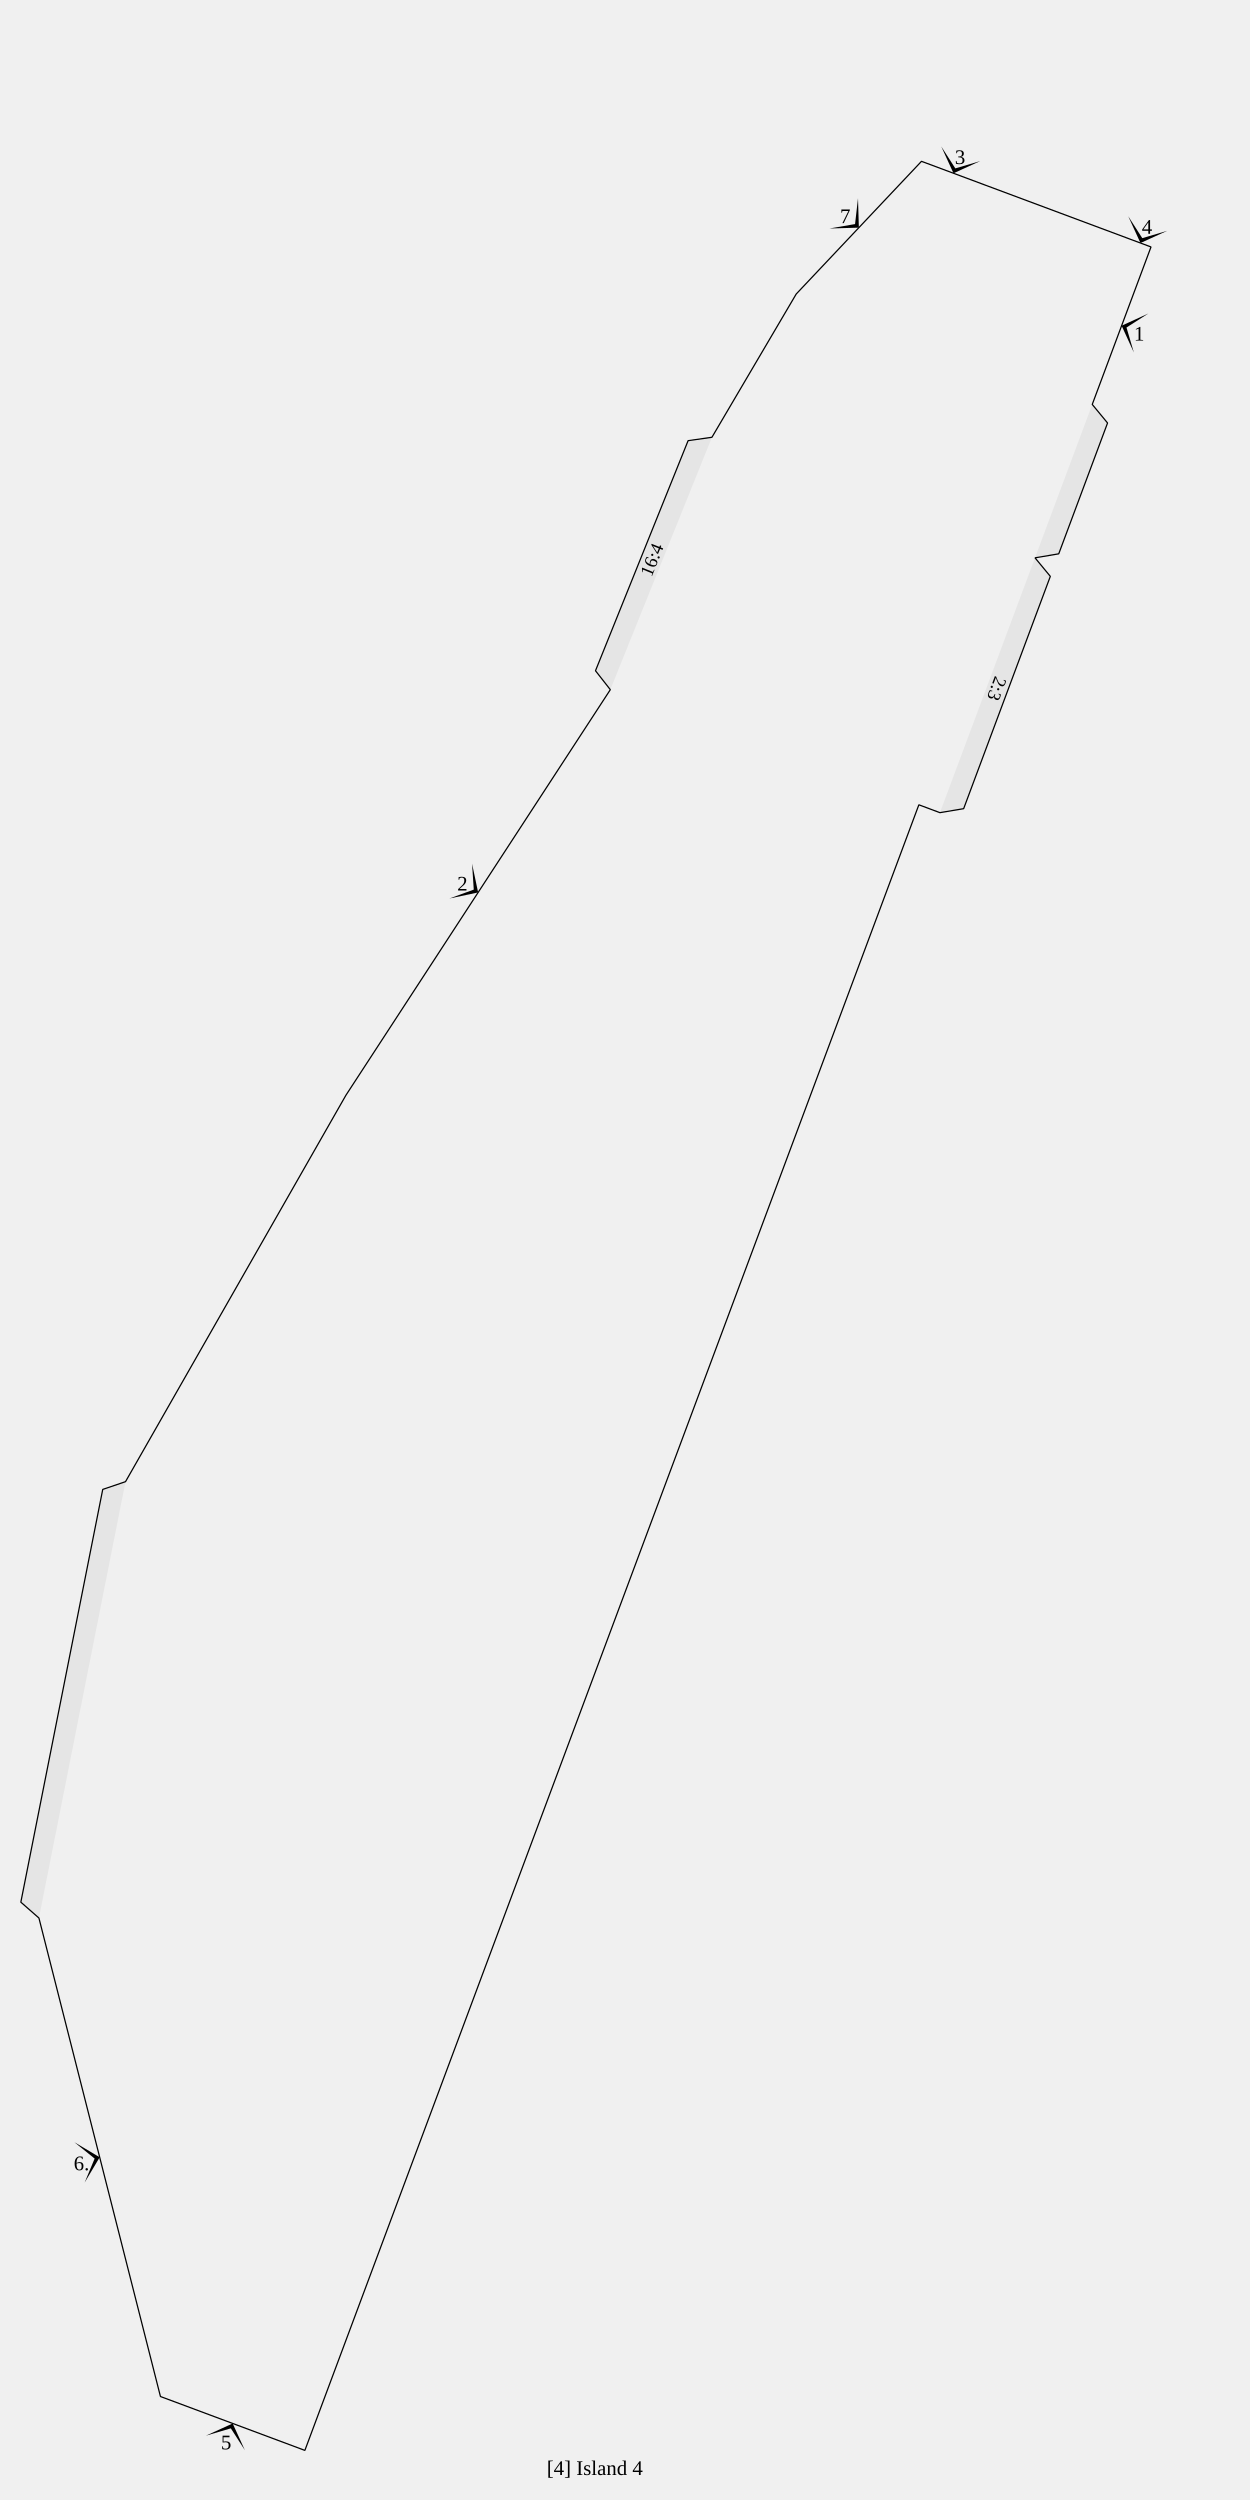
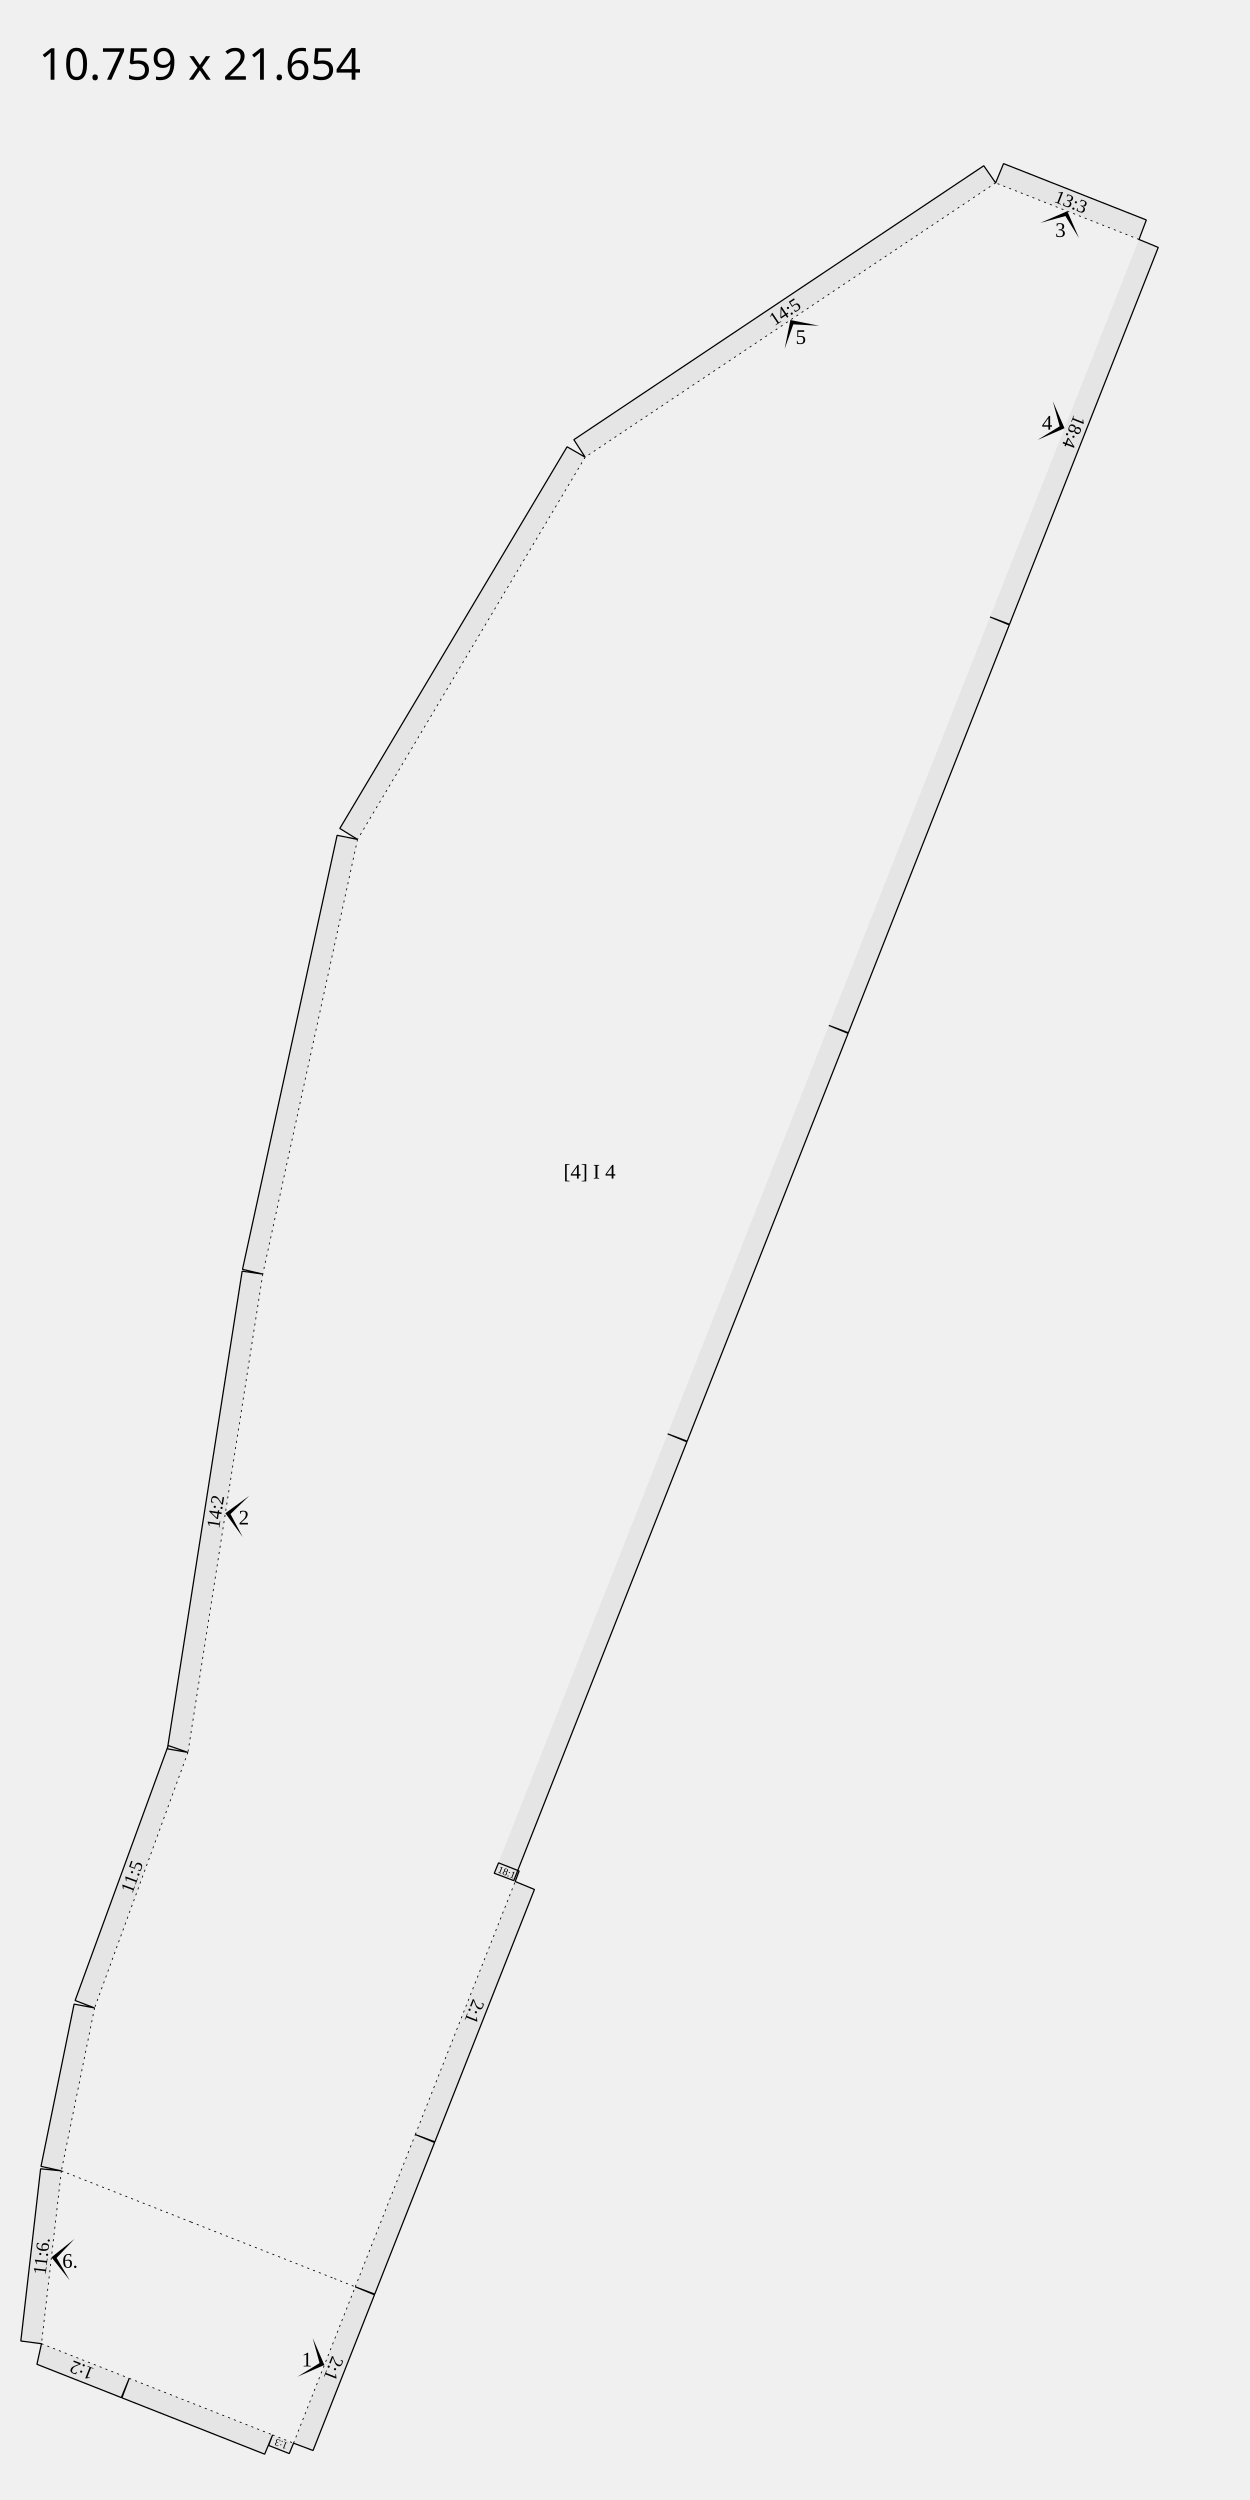
- <svg xmlns="http://www.w3.org/2000/svg" version="1.1" width="300.00mm" height="600.00mm" viewBox="0 0 300.00 600.00">
-   <style type="text/css">
+ <svg xmlns="http://www.w3.org/2000/svg" version="1.1" width="300.00mm" height="600.00mm" viewBox="0 0 300.00 600.00" id="svg2570">
+   <defs id="defs2574">
+     <rect x="71.663" y="35.832" width="596.339" height="58.866" id="rect3397" />
+   </defs>
+   <style type="text/css" id="style2450">
    path {
        fill: none;
        stroke-linecap: butt;
        stroke-linejoin: bevel;
        stroke-dasharray: none;
    }
    path.outer {
        stroke: #000000;
        stroke-dasharray: none;
        stroke-dashoffset: 0;
        stroke-width: 0.3;
        stroke-opacity: 1.0;
    }
    path.convex {
        stroke: #000000;
        stroke-dasharray: 0.50,1.00;
        stroke-dashoffset:0;
        stroke-width:0.2;
        stroke-opacity: 1.0
    }
    path.concave {
        stroke: #000000;
        stroke-dasharray: 1.00,0.50,0.20,0.50;
        stroke-dashoffset: 0;
        stroke-width: 0.2;
        stroke-opacity: 1.0
    }
    path.freestyle {
        stroke: #000000;
        stroke-dasharray: none;
        stroke-dashoffset: 0;
        stroke-width: 0.2;
        stroke-opacity: 1.0
    }
    path.outer_background {
        stroke: #ffffff;
        stroke-opacity: 1.0;
        stroke-width: 0.5
    }
    path.inner_background {
        stroke: #ffffff;
        stroke-opacity: 1.0;
        stroke-width: 0.2
    }
    path.sticker {
        fill: #e5e5e5;
        stroke: none;
        fill-opacity: 1.0;
    }
    path.arrow {
        fill: #000000;
    }
    text {
        font-style: normal;
        fill: #000000;
        fill-opacity: 1.0;
        stroke: none;
    }
    text, tspan {
        text-anchor:middle;
    }
    </style>
-   <g>
-     <text transform="translate(142.7461 594)" style="font-size:5.00">
-       <tspan>[4] Island 4</tspan>
-     </text>
-     <path class="sticker" d=" M 248.402 133.877 L 252.078 138.329 L 231.276 194.082 L 225.582 195.039 Z M 262.137 97.064 L 265.813 101.517 L 254.096 132.92 L 248.402 133.877 Z M 9.343 460.327 L 5 456.522 L 24.657 357.458 L 30.123 355.599 Z M 146.476 165.523 L 142.916 160.978 L 165.146 105.757 L 170.862 104.946 Z " />
-     <path class="outer" d=" M 5 456.522 L 24.657 357.458 L 30.123 355.599 L 83.021 262.855 L 146.476 165.523 L 142.916 160.978 L 165.146 105.757 L 170.862 104.946 L 191.095 70.558 L 221.154 38.718 L 236.523 44.452 L 271.182 57.384 L 276.239 59.27 L 262.137 97.064 L 265.813 101.517 L 254.096 132.92 L 248.402 133.877 L 252.078 138.329 L 231.276 194.082 L 225.582 195.039 L 220.525 193.152 L 180.894 299.372 L 144.054 398.108 L 107.215 496.844 L 73.168 588.096 L 38.509 575.165 L 9.343 460.327 Z " />
-     <text transform="matrix(-0.34957 0.93691 -0.93691 -0.34957 237.8354 164.7724)" style="font-size:4.50">
-       <tspan>2:3</tspan>
-     </text>
-     <g>
-       <path transform="matrix(1.747851 -4.684551 4.684551 1.747851 269.188 78.16732)" class="arrow" d="M 0 0 L 1 1 L 0 0.25 L -1 1 Z" />
-       <text transform="translate(273.4041 81.74038)" style="font-size:5.00">
-         <tspan>1</tspan>
-       </text>
-     </g>
-     <g>
-       <path transform="matrix(-2.730664 4.188494 -4.188494 -2.730664 114.7487 214.189)" class="arrow" d="M 0 0 L 1 1 L 0 0.25 L -1 1 Z" />
-       <text transform="translate(110.9791 213.7315)" style="font-size:5.00">
-         <tspan>2</tspan>
-       </text>
-     </g>
-     <g>
-       <path transform="matrix(-4.684549 -1.747857 1.747857 -4.684549 228.8384 41.5849)" class="arrow" d="M 0 0 L 1 1 L 0 0.25 L -1 1 Z" />
-       <text transform="translate(230.4114 39.3688)" style="font-size:5.00">
-         <tspan>3</tspan>
-       </text>
-     </g>
-     <g>
-       <path transform="matrix(-4.684543 -1.747874 1.747874 -4.684543 273.7103 58.32702)" class="arrow" d="M 0 0 L 1 1 L 0 0.25 L -1 1 Z" />
-       <text transform="translate(275.2833 56.11091)" style="font-size:5.00">
-         <tspan>4</tspan>
-       </text>
-     </g>
-     <g>
-       <path transform="matrix(4.68455 1.747851 -1.747851 4.68455 55.83826 581.6307)" class="arrow" d="M 0 0 L 1 1 L 0 0.25 L -1 1 Z" />
-       <text transform="translate(54.26519 587.8468)" style="font-size:5.00">
-         <tspan>5</tspan>
-       </text>
-     </g>
-     <g>
-       <path transform="matrix(1.230813 4.846143 -4.846143 1.230813 23.92565 517.746)" class="arrow" d="M 0 0 L 1 1 L 0 0.25 L -1 1 Z" />
-       <text transform="translate(19.56412 520.8537)" style="font-size:5.00">
-         <tspan>6.</tspan>
-       </text>
-     </g>
-     <g>
-       <path transform="matrix(-3.432398 3.635746 -3.635746 -3.432398 206.1243 54.63767)" class="arrow" d="M 0 0 L 1 1 L 0 0.25 L -1 1 Z" />
-       <text transform="translate(202.8521 53.54851)" style="font-size:5.00">
-         <tspan>7</tspan>
-       </text>
-     </g>
-     <text transform="matrix(0.373442 -0.927653 0.927653 0.373442 157.8343 134.8986)" style="font-size:4.50">
-       <tspan>16:4</tspan>
+   <text style="font-size:5px" id="text2454" x="141.491" y="282.865">
+     <tspan id="tspan2452">[4] I 4</tspan>
+   </text>
+   <path class="sticker" d="m 118.623,449.583 1.03,-2.495 4.942,1.95 -0.951,2.526 z m 5.02,1.981 4.622,1.908 -23.905,60.577 -4.68,-1.762 z m -38.386,97.272 4.622,1.908 -14.75,37.377 -4.68,-1.762 z m -40.153,-128.265 -4.928,-0.851 17.94,-114.637 4.952,0.695 z m -14.085,150.228 -1.908,4.622 -20.246,-7.99 1.093,-4.944 z m 39.431,15.56 -1.03,2.495 -4.942,-1.95 0.951,-2.526 z M 238.95,43.892 l 1.908,-4.622 34.264,13.522 -1.762,4.68 z M 65.43,584.378 l -1.908,4.622 -34.264,-13.521 1.762,-4.68 z m 133.494,-338.281 4.622,1.908 -38.627,97.882 -4.68,-1.762 z m 38.684,-98.028 4.622,1.908 -38.627,97.882 -4.68,-1.762 z m 35.752,-90.598 4.622,1.908 -35.695,90.452 -4.68,-1.762 z m -113.121,286.654 4.622,1.908 -41.559,105.312 -4.68,-1.762 z m -60.559,168.162 4.622,1.908 -14.365,36.403 -4.68,-1.762 z m 40.757,-402.564 -2.713,-4.201 98.382,-65.744 2.843,4.114 z m -54.628,91.736 -4.256,-2.626 54.547,-91.601 4.336,2.491 z M 63.069,305.779 58.201,304.638 80.908,200.471 l 4.902,0.988 z m -48.344,215.223 -4.883,-1.076 7.941,-38.94 4.915,0.922 z M 9.958,562.487 5,561.839 l 4.748,-41.329 4.976,0.493 z m 12.739,-80.58 -4.669,-1.789 22.354,-61.189 4.723,1.642 z" id="path2456" />
+   <path class="convex" d="M 273.36,57.471 238.95,43.892 M 45.827,533.276 80.237,546.855 m -49.218,23.944 34.41,13.579 M 85.81,201.46 63.069,305.779 m 77.369,-196.056 -54.628,91.736 M 63.069,305.779 45.105,420.571 M 238.95,43.892 140.438,109.723 m -95.333,310.848 -22.408,61.337 m 0,0 -7.972,39.094 m 0,0 31.102,12.274 m -31.102,-12.274 -4.766,41.485 m 0,0 21.061,8.311 m 68.661,-58.511 23.963,-60.723 m -43.406,95.291 5.02,1.981 m 0,0 14.423,-36.549 m -34.251,72.09 5.02,1.981 m 0,0 14.807,-37.523" id="path2458" />
+   <path class="outer" d="m 242.23,149.978 -38.627,97.882 -4.68,-1.762 4.622,1.908 -38.627,97.882 -4.68,-1.762 4.622,1.908 -41.559,105.312 -4.68,-1.762 1.03,-2.495 4.942,1.95 -0.951,2.526 4.622,1.908 -23.905,60.577 -4.68,-1.762 4.622,1.908 -14.365,36.403 -4.68,-1.762 4.622,1.908 -14.75,37.377 -4.68,-1.762 -1.03,2.495 -4.942,-1.95 0.951,-2.526 -1.908,4.622 -34.264,-13.521 1.762,-4.68 -1.908,4.622 -20.246,-7.99 1.093,-4.944 L 5,561.839 l 4.748,-41.329 4.976,0.493 -4.883,-1.076 7.941,-38.94 4.915,0.922 -4.669,-1.789 22.354,-61.189 4.723,1.642 -4.928,-0.851 17.94,-114.637 4.952,0.695 -4.869,-1.142 22.707,-104.166 4.902,0.988 -4.256,-2.626 54.547,-91.601 4.336,2.491 -2.713,-4.201 98.382,-65.744 2.843,4.114 1.908,-4.622 34.264,13.522 -1.762,4.68 4.622,1.908 -35.695,90.452 -4.68,-1.762 z" id="path2460" />
+   <text transform="rotate(21.53527)" style="font-size:2.43px" id="text2464" x="278.071" y="374.17">
+     <tspan id="tspan2462">18:1</tspan>
+   </text>
+   <text transform="rotate(111.5354)" style="font-size:4.5px" id="text2468" x="407.295" y="-281.671">
+     <tspan id="tspan2466">2:1</tspan>
+   </text>
+   <g id="g2476">
+     <path transform="matrix(-1.835382,4.650954,-4.650954,-1.835382,77.85401,567.5977)" class="arrow" d="M 0,0 1,1 0,0.25 -1,1 Z" id="path2470" />
+     <text transform="translate(73.66816,567.9458)" style="font-size:5px" id="text2474">
+       <tspan id="tspan2472">1</tspan>
    </text>
  </g>
+   <text transform="rotate(111.5354)" style="font-size:4.5px" id="text2480" x="499.396" y="-281.671">
+     <tspan id="tspan2478">2:1</tspan>
+   </text>
+   <g id="g2488">
+     <path transform="matrix(0.773066,-4.939875,4.939875,0.773066,54.08699,363.1752)" class="arrow" d="M 0,0 1,1 0,0.25 -1,1 Z" id="path2482" />
+     <text transform="translate(58.53288,365.871)" style="font-size:5px" id="text2486">
+       <tspan id="tspan2484">2</tspan>
+     </text>
+   </g>
+   <text transform="rotate(-81.10565)" style="font-size:4.5px" id="text2492" x="-350.446" y="108.688">
+     <tspan id="tspan2490">14:2</tspan>
+   </text>
+   <text transform="rotate(-158.4643)" style="font-size:4.5px" id="text2496" x="-227.062" y="-520.464">
+     <tspan id="tspan2494">1:2</tspan>
+   </text>
+   <text transform="rotate(-158.4645)" style="font-size:2.43px" id="text2500" x="-278.073" y="-520.05">
+     <tspan id="tspan2498">1:3</tspan>
+   </text>
+   <g id="g2508">
+     <path transform="matrix(4.650953,1.835385,-1.835385,4.650953,256.1551,50.68159)" class="arrow" d="M 0,0 1,1 0,0.25 -1,1 Z" id="path2502" />
+     <text transform="translate(254.5033,56.86742)" style="font-size:5px" id="text2506">
+       <tspan id="tspan2504">3</tspan>
+     </text>
+   </g>
+   <text transform="rotate(21.53545)" style="font-size:4.5px" id="text2512" x="256.877" y="-47.785">
+     <tspan id="tspan2510">13:3</tspan>
+   </text>
+   <g id="g2520">
+     <path transform="matrix(-1.835382,4.650954,-4.650954,-1.835382,255.4842,102.7702)" class="arrow" d="M 0,0 1,1 0,0.25 -1,1 Z" id="path2514" />
+     <text transform="translate(251.2984,103.1183)" style="font-size:5px" id="text2518">
+       <tspan id="tspan2516">4</tspan>
+     </text>
+   </g>
+   <text transform="rotate(111.5354)" style="font-size:4.5px" id="text2524" x="1.814" y="-276.274">
+     <tspan id="tspan2522">18:4</tspan>
+   </text>
+   <g id="g2532">
+     <path transform="matrix(4.157204,-2.778068,2.778068,4.157204,189.6939,76.80761)" class="arrow" d="M 0,0 1,1 0,0.25 -1,1 Z" id="path2526" />
+     <text transform="translate(192.1941,82.54909)" style="font-size:5px" id="text2530">
+       <tspan id="tspan2528">5</tspan>
+     </text>
+   </g>
+   <text transform="rotate(-33.753)" style="font-size:4.5px" id="text2536" x="115.044" y="168.357">
+     <tspan id="tspan2534">14:5</tspan>
+   </text>
+   <g id="g2544">
+     <path transform="matrix(0.570695,-4.967324,4.967324,0.570695,12.3415,541.7448)" class="arrow" d="M 0,0 1,1 0,0.25 -1,1 Z" id="path2538" />
+     <text transform="translate(16.81209,544.2585)" style="font-size:5px" id="text2542">
+       <tspan id="tspan2540">6.</tspan>
+     </text>
+   </g>
+   <text transform="rotate(-83.44603)" style="font-size:4.5px" id="text2548" x="-536.796" y="73.195">
+     <tspan id="tspan2546">11:6.</tspan>
+   </text>
+   <text transform="rotate(-69.93157)" style="font-size:4.5px" id="text2552" x="-412.209" y="185.782">
+     <tspan id="tspan2550">11:5</tspan>
+   </text>
+   <text xml:space="preserve" transform="scale(0.2645833)" id="text3395" style="font-style:normal;font-weight:normal;font-size:40px;line-height:1.25;font-family:sans-serif;white-space:pre;shape-inside:url(#rect3397);fill:#000000;fill-opacity:1;stroke:none">
+     <tspan x="202.06" y="72.325" id="tspan4771">10.759 x 21.654 </tspan>
+   </text>
</svg>
